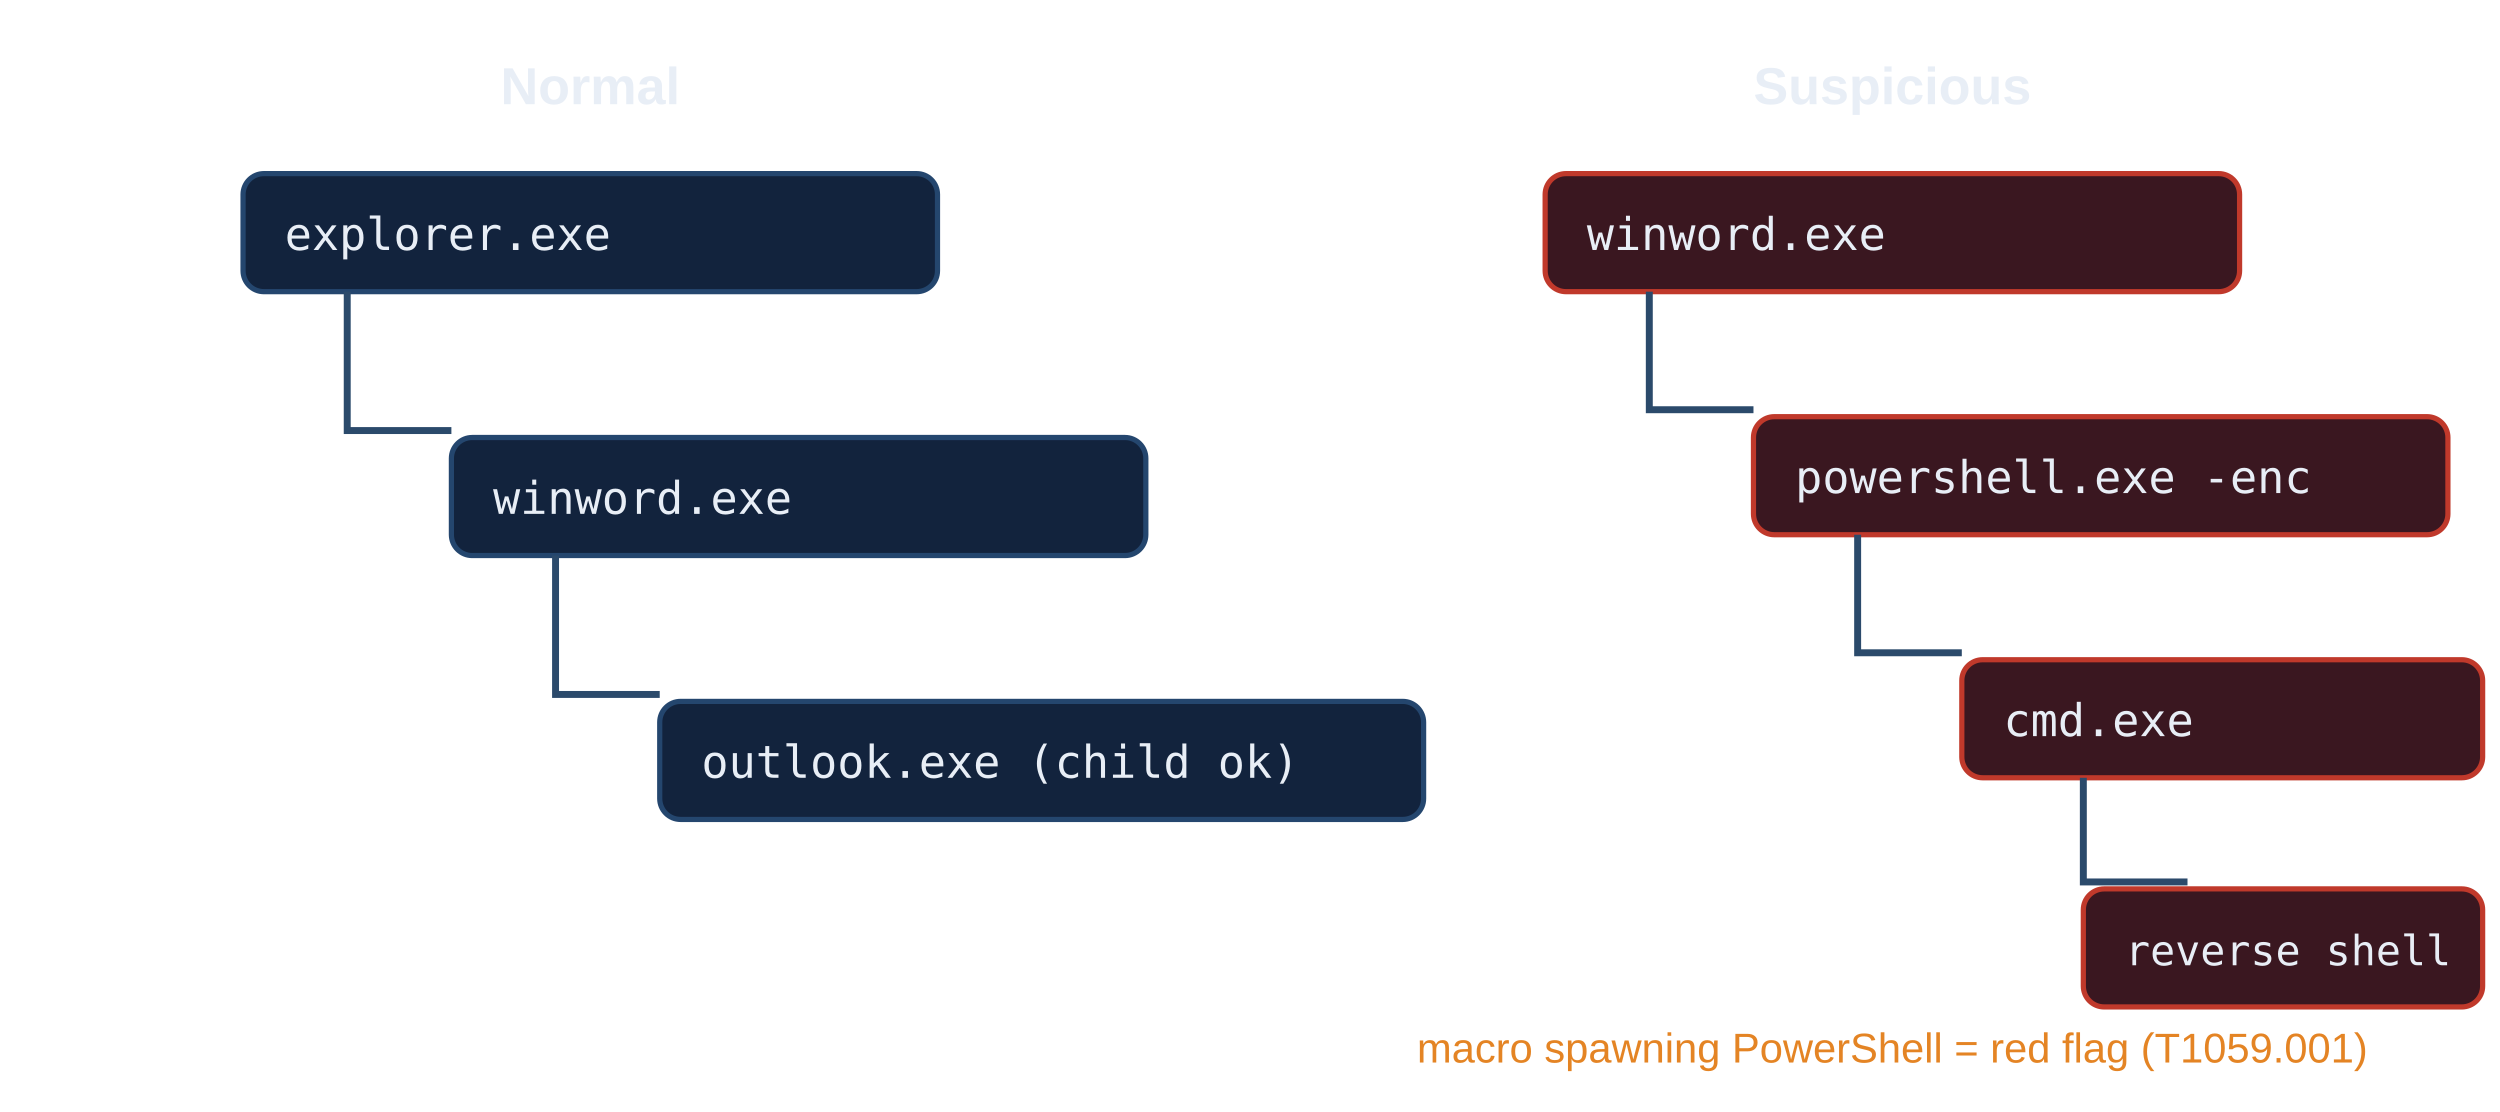
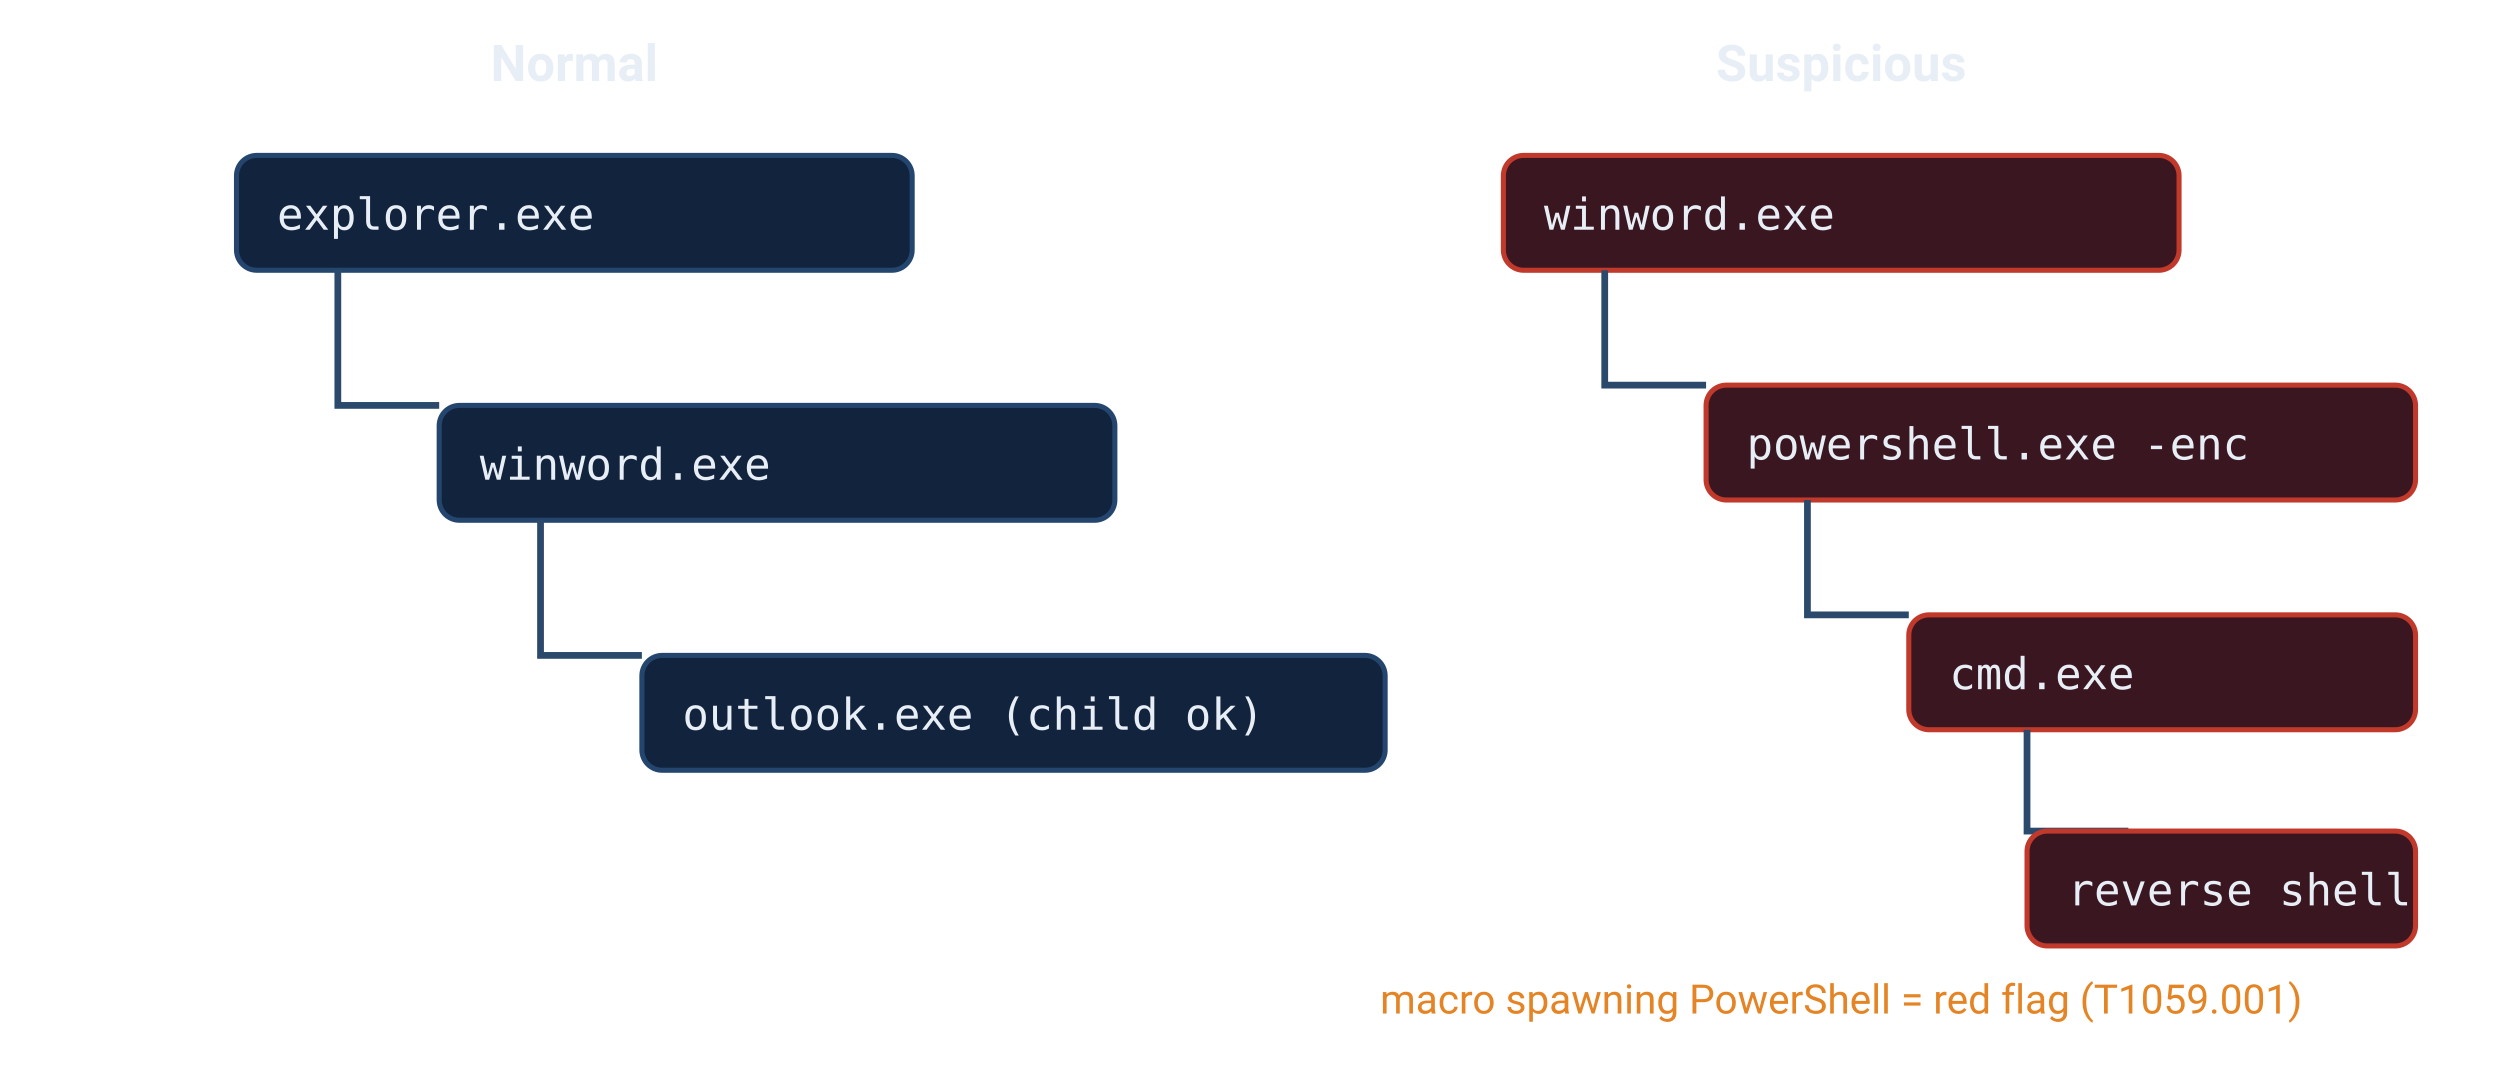
- <svg xmlns="http://www.w3.org/2000/svg" viewBox="0 0 720 320" role="img" aria-label="Normal vs malicious process tree">
-   <defs>
-     <style>
- .t{fill:#e8eef6;font-family:ui-monospace,Consolas,monospace}
- .h{fill:#e8eef6;font-family:system-ui,Arial,sans-serif;font-weight:700}
- .ln{stroke:#2b4a6b;stroke-width:2;fill:none}
- .b{fill:#12233d;stroke:#24466e;stroke-width:1.5;rx:6}
- .bad{fill:#3a1720;stroke:#c0392b;stroke-width:1.5}
- </style>
-   </defs>
-   <text class="h" x="170" y="30" text-anchor="middle" font-size="15">Normal</text>
-   <text class="h" x="545" y="30" text-anchor="middle" font-size="15">Suspicious</text>
-   <rect class="b" x="70" y="50" width="200" height="34" rx="6" />
-   <text class="t" x="82" y="72" font-size="13">explorer.exe</text>
-   <path class="ln" d="M100 84 v40 h30" />
-   <rect class="b" x="130" y="126" width="200" height="34" rx="6" />
-   <text class="t" x="142" y="148" font-size="13">winword.exe</text>
-   <path class="ln" d="M160 160 v40 h30" />
-   <rect class="b" x="190" y="202" width="220" height="34" rx="6" />
-   <text class="t" x="202" y="224" font-size="13">outlook.exe (child ok)</text>
-   <rect class="bad" x="445" y="50" width="200" height="34" rx="6" />
-   <text class="t" x="457" y="72" font-size="13">winword.exe</text>
-   <path class="ln" d="M475 84 v34 h30" />
-   <rect class="bad" x="505" y="120" width="200" height="34" rx="6" />
-   <text class="t" x="517" y="142" font-size="13">powershell.exe -enc</text>
-   <path class="ln" d="M535 154 v34 h30" />
-   <rect class="bad" x="565" y="190" width="150" height="34" rx="6" />
-   <text class="t" x="577" y="212" font-size="13">cmd.exe</text>
-   <path class="ln" d="M600 224 v30 h30" />
-   <rect class="bad" x="600" y="256" width="115" height="34" rx="6" />
-   <text class="t" x="612" y="278" font-size="12">reverse shell</text>
-   <text x="545" y="306" text-anchor="middle" font-size="12" fill="#E48424" font-family="system-ui,Arial">macro spawning PowerShell = red flag (T1059.001)</text>
+ <svg xmlns="http://www.w3.org/2000/svg" viewBox="0 0 740 316" role="img" aria-label="Normal vs suspicious process tree">
+   <text x="170" y="24" text-anchor="middle" font-size="15" font-weight="700" fill="#e8eef6" font-family="system-ui, 'Segoe UI', Roboto, Arial, sans-serif">Normal</text>
+   <text x="545" y="24" text-anchor="middle" font-size="15" font-weight="700" fill="#e8eef6" font-family="system-ui, 'Segoe UI', Roboto, Arial, sans-serif">Suspicious</text>
+   <rect x="70" y="46" width="200" height="34" rx="6" fill="#12233d" stroke="#24466e" stroke-width="1.5" />
+   <text x="82" y="68" text-anchor="start" font-size="13" font-weight="400" fill="#e8eef6" font-family="'Cascadia Code', Consolas, 'SF Mono', monospace">explorer.exe</text>
+   <path d="M100 80 v40 h30" fill="none" stroke="#2b4a6b" stroke-width="2" />
+   <rect x="130" y="120" width="200" height="34" rx="6" fill="#12233d" stroke="#24466e" stroke-width="1.5" />
+   <text x="142" y="142" text-anchor="start" font-size="13" font-weight="400" fill="#e8eef6" font-family="'Cascadia Code', Consolas, 'SF Mono', monospace">winword.exe</text>
+   <path d="M160 154 v40 h30" fill="none" stroke="#2b4a6b" stroke-width="2" />
+   <rect x="190" y="194" width="220" height="34" rx="6" fill="#12233d" stroke="#24466e" stroke-width="1.5" />
+   <text x="202" y="216" text-anchor="start" font-size="13" font-weight="400" fill="#e8eef6" font-family="'Cascadia Code', Consolas, 'SF Mono', monospace">outlook.exe  (child ok)</text>
+   <rect x="445" y="46" width="200" height="34" rx="6" fill="#3a1720" stroke="#c0392b" stroke-width="1.5" />
+   <text x="457" y="68" text-anchor="start" font-size="13" font-weight="400" fill="#e8eef6" font-family="'Cascadia Code', Consolas, 'SF Mono', monospace">winword.exe</text>
+   <path d="M475 80 v34 h30" fill="none" stroke="#2b4a6b" stroke-width="2" />
+   <rect x="505" y="114" width="210" height="34" rx="6" fill="#3a1720" stroke="#c0392b" stroke-width="1.5" />
+   <text x="517" y="136" text-anchor="start" font-size="13" font-weight="400" fill="#e8eef6" font-family="'Cascadia Code', Consolas, 'SF Mono', monospace">powershell.exe -enc</text>
+   <path d="M535 148 v34 h30" fill="none" stroke="#2b4a6b" stroke-width="2" />
+   <rect x="565" y="182" width="150" height="34" rx="6" fill="#3a1720" stroke="#c0392b" stroke-width="1.5" />
+   <text x="577" y="204" text-anchor="start" font-size="13" font-weight="400" fill="#e8eef6" font-family="'Cascadia Code', Consolas, 'SF Mono', monospace">cmd.exe</text>
+   <path d="M600 216 v30 h30" fill="none" stroke="#2b4a6b" stroke-width="2" />
+   <rect x="600" y="246" width="115" height="34" rx="6" fill="#3a1720" stroke="#c0392b" stroke-width="1.5" />
+   <text x="612" y="268" text-anchor="start" font-size="13" font-weight="400" fill="#e8eef6" font-family="'Cascadia Code', Consolas, 'SF Mono', monospace">reverse shell</text>
+   <text x="545" y="300" text-anchor="middle" font-size="12" font-weight="400" fill="#E48424" font-family="system-ui, 'Segoe UI', Roboto, Arial, sans-serif">macro spawning PowerShell = red flag (T1059.001)</text>
</svg>
